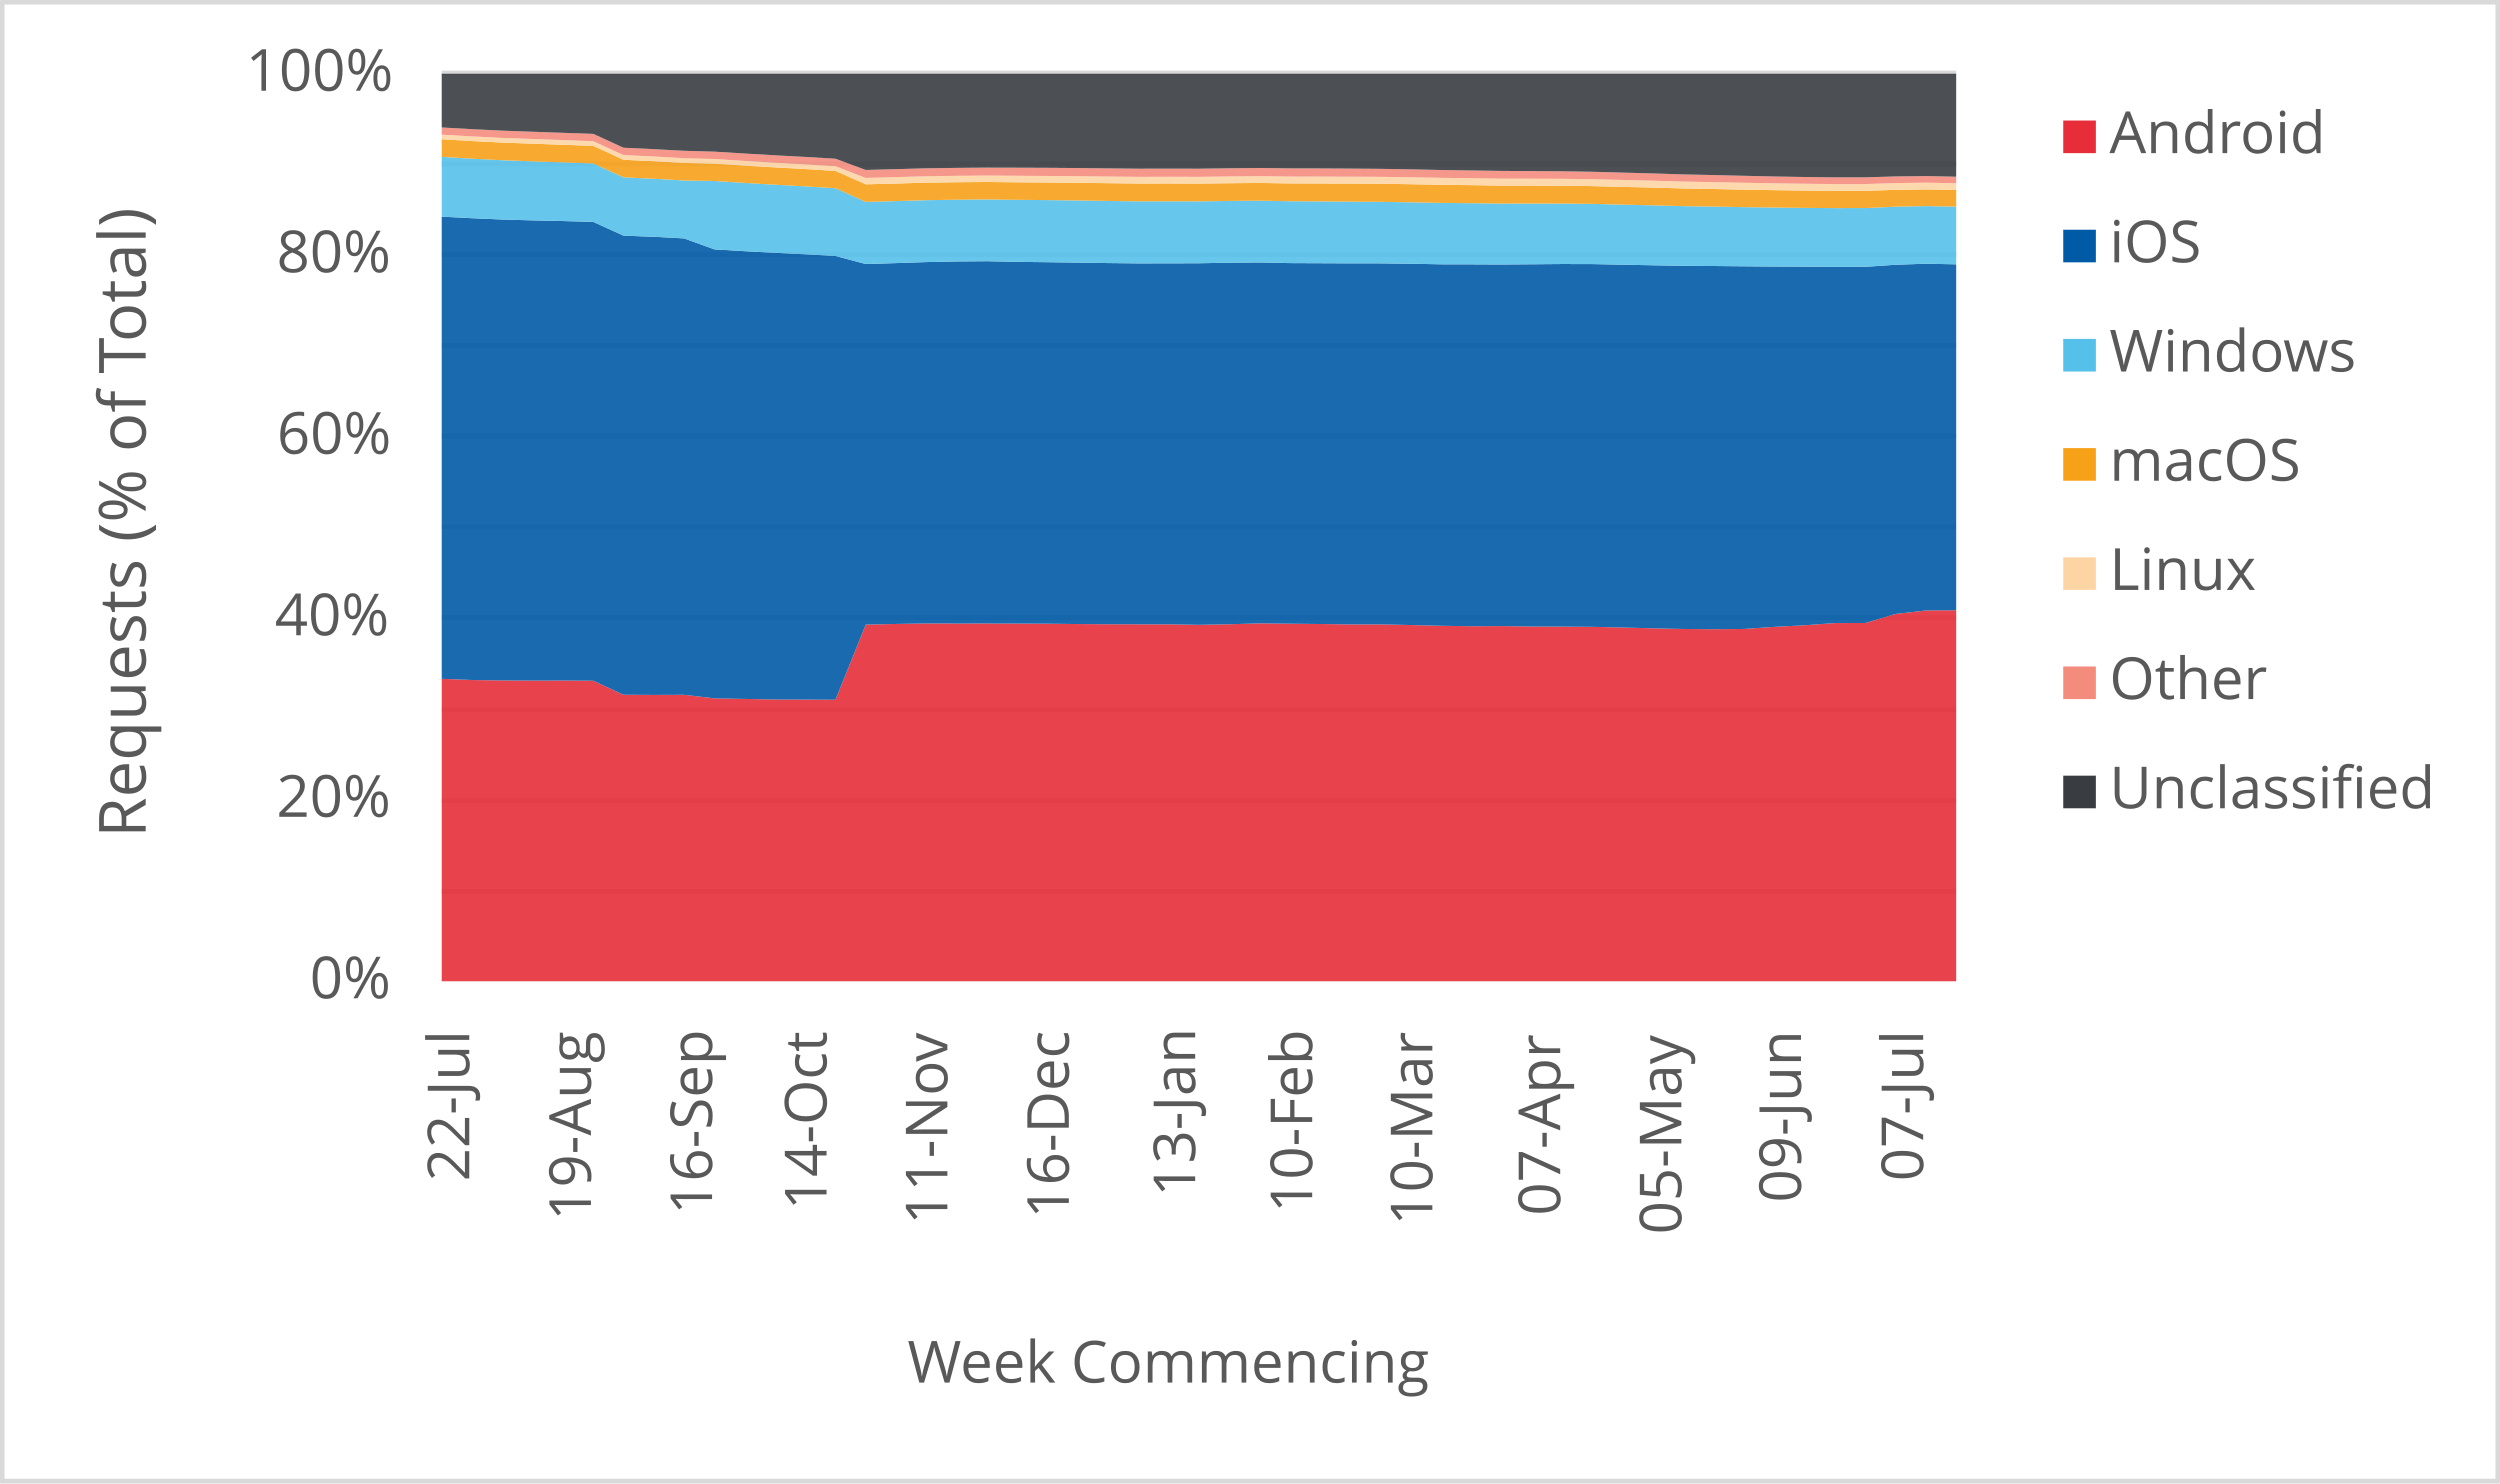
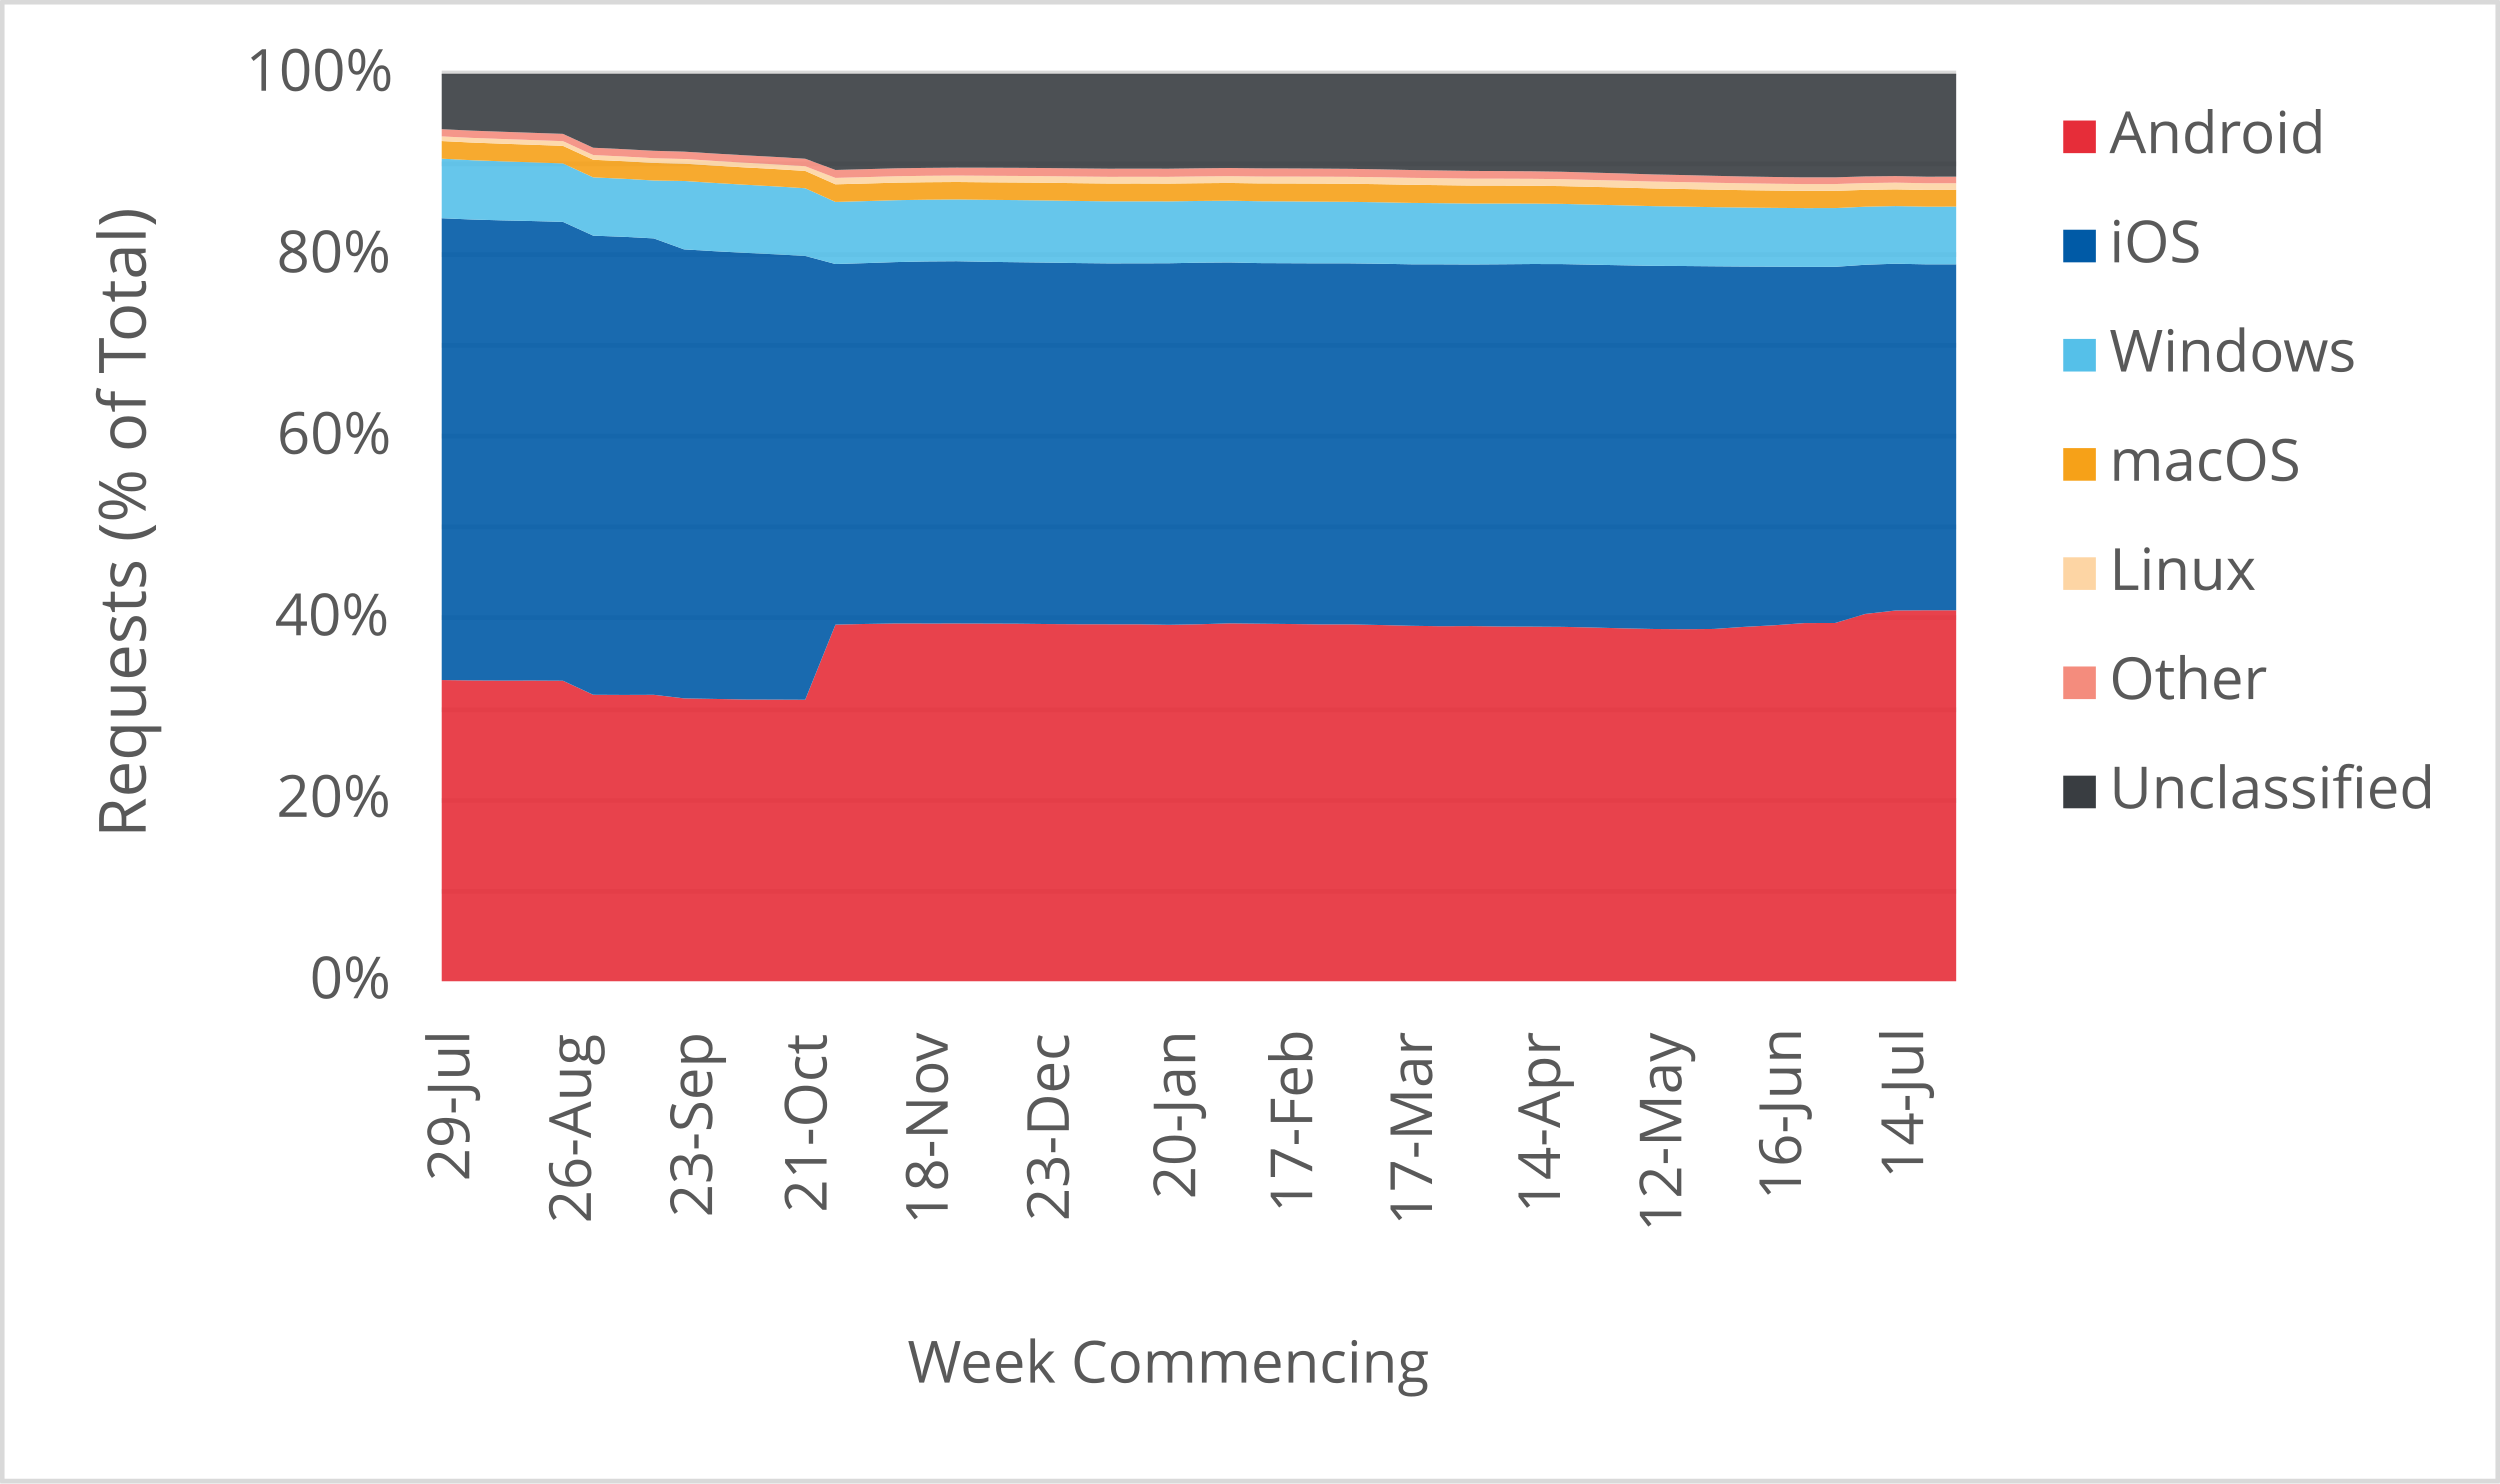
<svg xmlns="http://www.w3.org/2000/svg" width="1763" height="1046" xml:space="preserve" overflow="hidden">
  <defs>
    <clipPath id="clip0">
      <rect x="2917" y="346" width="1763" height="1046" />
    </clipPath>
  </defs>
  <g clip-path="url(#clip0)" transform="translate(-2917 -346)">
    <rect x="2918" y="347" width="1760" height="1043" fill="#FFFFFF" />
    <g>
      <path d="    M3228.5 974.532 4296.5 974.532    M3228.5 910.53 4296.5 910.53    M3228.5 846.528 4296.5 846.528    M3228.5 781.526 4296.5 781.526    M3228.5 717.524 4296.5 717.524    M3228.5 653.522 4296.5 653.522    M3228.5 589.52 4296.5 589.52    M3228.5 525.517 4296.5 525.517    M3228.5 461.515 4296.5 461.515    M3228.5 397.5 4296.5 397.5" stroke="#D9D9D9" stroke-width="3.438" stroke-linejoin="round" stroke-miterlimit="10" fill="none" />
    </g>
    <g>
      <path d="M 1038.5 4296.5 1038.5" stroke="#D9D9D9" stroke-width="3.438" stroke-linejoin="round" stroke-miterlimit="10" fill="none" fill-rule="evenodd" />
    </g>
    <g>
-       <text fill="#595959" font-family="Verdana,Open Sans,DejaVu Sans,sans-serif" font-weight="400" font-size="41" transform="matrix(6.12323e-17 -1 1 6.12323e-17 3247.929 1179.039)">22-Jul</text>
+       <text fill="#595959" font-family="Verdana,Open Sans,DejaVu Sans,sans-serif" font-weight="400" font-size="41" transform="matrix(6.12323e-17 -1 1 6.12323e-17 3247.929 1179.039)">29-Jul</text>
    </g>
    <g>
-       <text fill="#595959" font-family="Verdana,Open Sans,DejaVu Sans,sans-serif" font-weight="400" font-size="41" transform="matrix(6.12323e-17 -1 1 6.12323e-17 3333.709 1206.906)">19-Aug</text>
+       <text fill="#595959" font-family="Verdana,Open Sans,DejaVu Sans,sans-serif" font-weight="400" font-size="41" transform="matrix(6.12323e-17 -1 1 6.12323e-17 3333.709 1208.667)">26-Aug</text>
    </g>
    <g>
-       <text fill="#595959" font-family="Verdana,Open Sans,DejaVu Sans,sans-serif" font-weight="400" font-size="41" transform="matrix(6.12323e-17 -1 1 6.12323e-17 3419.149 1202.662)">16-Sep</text>
+       <text fill="#595959" font-family="Verdana,Open Sans,DejaVu Sans,sans-serif" font-weight="400" font-size="41" transform="matrix(6.12323e-17 -1 1 6.12323e-17 3419.149 1204.423)">23-Sep</text>
    </g>
    <g>
-       <text fill="#595959" font-family="Verdana,Open Sans,DejaVu Sans,sans-serif" font-weight="400" font-size="41" transform="matrix(6.12323e-17 -1 1 6.12323e-17 3499.885 1199.378)">14-Oct</text>
+       <text fill="#595959" font-family="Verdana,Open Sans,DejaVu Sans,sans-serif" font-weight="400" font-size="41" transform="matrix(6.12323e-17 -1 1 6.12323e-17 3499.885 1201.14)">21-Oct</text>
    </g>
    <g>
-       <text fill="#595959" font-family="Verdana,Open Sans,DejaVu Sans,sans-serif" font-weight="400" font-size="41" transform="matrix(6.12323e-17 -1 1 6.12323e-17 3585.094 1209.708)">11-Nov</text>
+       <text fill="#595959" font-family="Verdana,Open Sans,DejaVu Sans,sans-serif" font-weight="400" font-size="41" transform="matrix(6.12323e-17 -1 1 6.12323e-17 3585.305 1209.708)">18-Nov</text>
    </g>
    <g>
-       <text fill="#595959" font-family="Verdana,Open Sans,DejaVu Sans,sans-serif" font-weight="400" font-size="41" transform="matrix(6.12323e-17 -1 1 6.12323e-17 3670.745 1205.364)">16-Dec</text>
+       <text fill="#595959" font-family="Verdana,Open Sans,DejaVu Sans,sans-serif" font-weight="400" font-size="41" transform="matrix(6.12323e-17 -1 1 6.12323e-17 3670.745 1207.126)">23-Dec</text>
    </g>
    <g>
-       <text fill="#595959" font-family="Verdana,Open Sans,DejaVu Sans,sans-serif" font-weight="400" font-size="41" transform="matrix(6.12323e-17 -1 1 6.12323e-17 3759.838 1189.929)">13-Jan</text>
+       <text fill="#595959" font-family="Verdana,Open Sans,DejaVu Sans,sans-serif" font-weight="400" font-size="41" transform="matrix(6.12323e-17 -1 1 6.12323e-17 3759.858 1191.691)">20-Jan</text>
    </g>
    <g>
-       <text fill="#595959" font-family="Verdana,Open Sans,DejaVu Sans,sans-serif" font-weight="400" font-size="41" transform="matrix(6.12323e-17 -1 1 6.12323e-17 3842.355 1201.32)">10-Feb</text>
+       <text fill="#595959" font-family="Verdana,Open Sans,DejaVu Sans,sans-serif" font-weight="400" font-size="41" transform="matrix(6.12323e-17 -1 1 6.12323e-17 3842.355 1201.32)">17-Feb</text>
    </g>
    <g>
-       <text fill="#595959" font-family="Verdana,Open Sans,DejaVu Sans,sans-serif" font-weight="400" font-size="41" transform="matrix(6.12323e-17 -1 1 6.12323e-17 3927.085 1210.289)">10-Mar</text>
+       <text fill="#595959" font-family="Verdana,Open Sans,DejaVu Sans,sans-serif" font-weight="400" font-size="41" transform="matrix(6.12323e-17 -1 1 6.12323e-17 3926.854 1210.289)">17-Mar</text>
    </g>
    <g>
-       <text fill="#595959" font-family="Verdana,Open Sans,DejaVu Sans,sans-serif" font-weight="400" font-size="41" transform="matrix(6.12323e-17 -1 1 6.12323e-17 4017.249 1203.262)">07-Apr</text>
+       <text fill="#595959" font-family="Verdana,Open Sans,DejaVu Sans,sans-serif" font-weight="400" font-size="41" transform="matrix(6.12323e-17 -1 1 6.12323e-17 4017.099 1201.541)">14-Apr</text>
    </g>
    <g>
-       <text fill="#595959" font-family="Verdana,Open Sans,DejaVu Sans,sans-serif" font-weight="400" font-size="41" transform="matrix(6.12323e-17 -1 1 6.12323e-17 4102.689 1216.475)">05-May</text>
+       <text fill="#595959" font-family="Verdana,Open Sans,DejaVu Sans,sans-serif" font-weight="400" font-size="41" transform="matrix(6.12323e-17 -1 1 6.12323e-17 4102.669 1214.753)">12-May</text>
    </g>
    <g>
-       <text fill="#595959" font-family="Verdana,Open Sans,DejaVu Sans,sans-serif" font-weight="400" font-size="41" transform="matrix(6.12323e-17 -1 1 6.12323e-17 4187.058 1194.013)">09-Jun</text>
+       <text fill="#595959" font-family="Verdana,Open Sans,DejaVu Sans,sans-serif" font-weight="400" font-size="41" transform="matrix(6.12323e-17 -1 1 6.12323e-17 4187.038 1192.291)">16-Jun</text>
    </g>
    <g>
-       <text fill="#595959" font-family="Verdana,Open Sans,DejaVu Sans,sans-serif" font-weight="400" font-size="41" transform="matrix(6.12323e-17 -1 1 6.12323e-17 4273.209 1178.999)">07-Jul</text>
+       <text fill="#595959" font-family="Verdana,Open Sans,DejaVu Sans,sans-serif" font-weight="400" font-size="41" transform="matrix(6.12323e-17 -1 1 6.12323e-17 4273.209 1177.277)">14-Jul</text>
    </g>
    <g>
      <text fill="#595959" font-family="Verdana,Open Sans,DejaVu Sans,sans-serif" font-weight="400" font-size="41" transform="matrix(1 0 0 1 3135.448 1050)">0%</text>
    </g>
    <g>
      <text fill="#595959" font-family="Verdana,Open Sans,DejaVu Sans,sans-serif" font-weight="400" font-size="41" transform="matrix(1 0 0 1 3111.965 922)">20%</text>
    </g>
    <g>
      <text fill="#595959" font-family="Verdana,Open Sans,DejaVu Sans,sans-serif" font-weight="400" font-size="41" transform="matrix(1 0 0 1 3110.824 794)">40%</text>
    </g>
    <g>
      <text fill="#595959" font-family="Verdana,Open Sans,DejaVu Sans,sans-serif" font-weight="400" font-size="41" transform="matrix(1 0 0 1 3112.306 666)">60%</text>
    </g>
    <g>
      <text fill="#595959" font-family="Verdana,Open Sans,DejaVu Sans,sans-serif" font-weight="400" font-size="41" transform="matrix(1 0 0 1 3112.045 538)">80%</text>
    </g>
    <g>
      <text fill="#595959" font-family="Verdana,Open Sans,DejaVu Sans,sans-serif" font-weight="400" font-size="41" transform="matrix(1 0 0 1 3090.284 410)">100%</text>
    </g>
    <g>
      <text fill="#595959" font-family="Verdana,Open Sans,DejaVu Sans,sans-serif" font-weight="400" font-size="41" transform="matrix(1 0 0 1 3556.971 1321)">Week Commencing</text>
    </g>
    <g>
      <text fill="#595959" font-family="Verdana,Open Sans,DejaVu Sans,sans-serif" font-weight="400" font-size="46" transform="matrix(6.12323e-17 -1 1 6.12323e-17 3019.73 936.7666)">Requests (% of Total)</text>
    </g>
    <rect x="2918.5" y="347.5" width="1760" height="1043" stroke="#D9D9D9" stroke-width="3.438" stroke-linejoin="round" stroke-miterlimit="10" fill="none" />
    <g>
-       <path d="M3228.5 1038 3249.86 1038 3271.22 1038 3292.58 1038 3313.94 1038 3335.3 1038 3356.66 1038 3378.02 1038 3399.38 1038 3420.74 1038 3442.1 1038 3463.46 1038 3484.82 1038 3506.18 1038 3527.54 1038 3548.9 1038 3570.26 1038 3591.62 1038 3612.98 1038 3634.34 1038 3655.7 1038 3677.06 1038 3698.42 1038 3719.78 1038 3741.14 1038 3762.5 1038 3783.86 1038 3805.22 1038 3826.58 1038 3847.94 1038 3869.3 1038 3890.66 1038 3912.02 1038 3933.38 1038 3954.74 1038 3976.1 1038 3997.46 1038 4018.82 1038 4040.18 1038 4061.54 1038 4082.9 1038 4104.26 1038 4125.62 1038 4146.98 1038 4168.34 1038 4189.7 1038 4211.06 1038 4232.42 1038 4253.78 1038 4275.14 1038 4296.5 1038 4296.5 776.361 4275.14 776.512 4253.78 778.944 4232.42 785.333 4211.06 785.381 4189.7 786.932 4168.34 788.064 4146.98 789.535 4125.62 789.727 4104.26 789.548 4082.9 789.101 4061.54 788.526 4040.18 788.051 4018.82 787.898 3997.46 787.818 3976.1 787.517 3954.74 787.619 3933.38 787.3 3912.02 786.778 3890.66 786.307 3869.3 786.329 3847.94 786.054 3826.58 785.829 3805.22 785.589 3783.86 786.23 3762.5 786.623 3741.14 786.257 3719.78 786.256 3698.42 786.216 3677.06 786.077 3655.7 785.822 3634.34 785.746 3612.98 785.684 3591.62 785.7 3570.26 785.648 3548.9 786.011 3527.54 786.474 3506.18 839.452 3484.82 839.353 3463.46 839.284 3442.1 838.879 3420.74 838.49 3399.38 835.977 3378.02 836.062 3356.66 835.941 3335.3 826.045 3313.94 825.921 3292.58 825.965 3271.22 825.848 3249.86 825.562 3228.5 824.711 3228.5 1038Z" fill="#e62d39" opacity="0.9" />
+       <path d="M3228.5 1038 3249.86 1038 3271.22 1038 3292.58 1038 3313.94 1038 3335.3 1038 3356.66 1038 3378.02 1038 3399.38 1038 3420.74 1038 3442.1 1038 3463.46 1038 3484.82 1038 3506.18 1038 3527.54 1038 3548.9 1038 3570.26 1038 3591.62 1038 3612.98 1038 3634.34 1038 3655.7 1038 3677.06 1038 3698.42 1038 3719.78 1038 3741.14 1038 3762.5 1038 3783.86 1038 3805.22 1038 3826.58 1038 3847.94 1038 3869.3 1038 3890.66 1038 3912.02 1038 3933.38 1038 3954.74 1038 3976.1 1038 3997.46 1038 4018.82 1038 4040.18 1038 4061.54 1038 4082.9 1038 4104.26 1038 4125.62 1038 4146.98 1038 4168.34 1038 4189.7 1038 4211.06 1038 4232.42 1038 4253.78 1038 4275.14 1038 4296.5 1038 4296.5 776.347 4275.14 776.361 4253.78 776.512 4232.42 778.944 4211.06 785.333 4189.7 785.381 4168.34 786.932 4146.98 788.064 4125.62 789.535 4104.26 789.727 4082.9 789.548 4061.54 789.101 4040.18 788.526 4018.82 788.051 3997.46 787.898 3976.1 787.818 3954.74 787.517 3933.38 787.619 3912.02 787.3 3890.66 786.778 3869.3 786.307 3847.94 786.329 3826.58 786.054 3805.22 785.829 3783.86 785.589 3762.5 786.23 3741.14 786.623 3719.78 786.257 3698.42 786.256 3677.06 786.216 3655.7 786.077 3634.34 785.822 3612.98 785.746 3591.62 785.684 3570.26 785.7 3548.9 785.648 3527.54 786.011 3506.18 786.474 3484.82 839.452 3463.46 839.353 3442.1 839.284 3420.74 838.879 3399.38 838.49 3378.02 835.977 3356.66 836.062 3335.3 835.941 3313.94 826.045 3292.58 825.921 3271.22 825.965 3249.86 825.848 3228.5 825.562 3228.5 1038Z" fill="#e62d39" opacity="0.9" />
    </g>
    <g>
-       <path d="M3228.5 824.711 3249.86 825.562 3271.22 825.848 3292.58 825.965 3313.94 825.921 3335.3 826.045 3356.66 835.941 3378.02 836.062 3399.38 835.977 3420.74 838.49 3442.1 838.879 3463.46 839.284 3484.82 839.353 3506.18 839.452 3527.54 786.474 3548.9 786.011 3570.26 785.648 3591.62 785.7 3612.98 785.684 3634.34 785.746 3655.7 785.822 3677.06 786.077 3698.42 786.216 3719.78 786.256 3741.14 786.257 3762.5 786.623 3783.86 786.23 3805.22 785.589 3826.58 785.829 3847.94 786.054 3869.3 786.329 3890.66 786.307 3912.02 786.778 3933.38 787.3 3954.74 787.619 3976.1 787.517 3997.46 787.818 4018.82 787.898 4040.18 788.051 4061.54 788.526 4082.9 789.101 4104.26 789.548 4125.62 789.727 4146.98 789.535 4168.34 788.064 4189.7 786.932 4211.06 785.381 4232.42 785.333 4253.78 778.944 4275.14 776.512 4296.5 776.361 4296.5 532.401 4275.14 531.965 4253.78 532.707 4232.42 534.165 4211.06 534.181 4189.7 534.061 4168.34 533.965 4146.98 533.787 4125.62 533.587 4104.26 533.469 4082.9 533.077 4061.54 532.663 4040.18 532.235 4018.82 532.182 3997.46 532.368 3976.1 532.52 3954.74 532.424 3933.38 532.384 3912.02 531.992 3890.66 531.725 3869.3 531.72 3847.94 531.628 3826.58 531.534 3805.22 531.073 3783.86 531.25 3762.5 531.651 3741.14 531.706 3719.78 531.741 3698.42 531.508 3677.06 531.187 3655.7 530.91 3634.34 530.646 3612.98 530.212 3591.62 530.375 3570.26 530.816 3548.9 531.539 3527.54 532.19 3506.18 526.51 3484.82 525.317 3463.46 524.28 3442.1 523.129 3420.74 521.858 3399.38 514.112 3378.02 512.994 3356.66 512.168 3335.3 502.455 3313.94 501.88 3292.58 501.405 3271.22 500.8 3249.86 499.885 3228.5 498.786 3228.5 824.711Z" fill="#005aa6" opacity="0.9" />
+       <path d="M3228.5 825.562 3249.86 825.848 3271.22 825.965 3292.58 825.921 3313.94 826.045 3335.3 835.941 3356.66 836.062 3378.02 835.977 3399.38 838.49 3420.74 838.879 3442.1 839.284 3463.46 839.353 3484.82 839.452 3506.18 786.474 3527.54 786.011 3548.9 785.648 3570.26 785.7 3591.62 785.684 3612.98 785.746 3634.34 785.822 3655.7 786.077 3677.06 786.216 3698.42 786.256 3719.78 786.257 3741.14 786.623 3762.5 786.23 3783.86 785.589 3805.22 785.829 3826.58 786.054 3847.94 786.329 3869.3 786.307 3890.66 786.778 3912.02 787.3 3933.38 787.619 3954.74 787.517 3976.1 787.818 3997.46 787.898 4018.82 788.051 4040.18 788.526 4061.54 789.101 4082.9 789.548 4104.26 789.727 4125.62 789.535 4146.98 788.064 4168.34 786.932 4189.7 785.381 4211.06 785.333 4232.42 778.944 4253.78 776.512 4275.14 776.361 4296.5 776.347 4296.5 532.384 4275.14 532.401 4253.78 531.965 4232.42 532.707 4211.06 534.165 4189.7 534.181 4168.34 534.061 4146.98 533.965 4125.62 533.787 4104.26 533.587 4082.9 533.469 4061.54 533.077 4040.18 532.663 4018.82 532.235 3997.46 532.182 3976.1 532.368 3954.74 532.52 3933.38 532.424 3912.02 532.384 3890.66 531.992 3869.3 531.725 3847.94 531.72 3826.58 531.628 3805.22 531.534 3783.86 531.073 3762.5 531.25 3741.14 531.651 3719.78 531.706 3698.42 531.741 3677.06 531.508 3655.7 531.187 3634.34 530.91 3612.98 530.646 3591.62 530.212 3570.26 530.375 3548.9 530.816 3527.54 531.539 3506.18 532.19 3484.82 526.51 3463.46 525.317 3442.1 524.28 3420.74 523.129 3399.38 521.858 3378.02 514.112 3356.66 512.994 3335.3 512.168 3313.94 502.455 3292.58 501.88 3271.22 501.405 3249.86 500.8 3228.5 499.885 3228.5 825.562Z" fill="#005aa6" opacity="0.9" />
    </g>
    <g>
-       <path d="M3228.5 498.786 3249.86 499.885 3271.22 500.8 3292.58 501.405 3313.94 501.88 3335.3 502.455 3356.66 512.168 3378.02 512.994 3399.38 514.112 3420.74 521.858 3442.1 523.129 3463.46 524.28 3484.82 525.317 3506.18 526.51 3527.54 532.19 3548.9 531.539 3570.26 530.816 3591.62 530.375 3612.98 530.212 3634.34 530.646 3655.7 530.91 3677.06 531.187 3698.42 531.508 3719.78 531.741 3741.14 531.706 3762.5 531.651 3783.86 531.25 3805.22 531.073 3826.58 531.534 3847.94 531.628 3869.3 531.72 3890.66 531.725 3912.02 531.992 3933.38 532.384 3954.74 532.424 3976.1 532.52 3997.46 532.368 4018.82 532.182 4040.18 532.235 4061.54 532.663 4082.9 533.077 4104.26 533.469 4125.62 533.587 4146.98 533.787 4168.34 533.965 4189.7 534.061 4211.06 534.181 4232.42 534.165 4253.78 532.707 4275.14 531.965 4296.5 532.401 4296.5 491.728 4275.14 491.331 4253.78 491.761 4232.42 492.742 4211.06 492.755 4189.7 492.592 4168.34 492.359 4146.98 492.089 4125.62 491.692 4104.26 491.373 4082.9 490.809 4061.54 490.311 4040.18 489.779 4018.82 489.562 3997.46 489.54 3976.1 489.56 3954.74 489.293 3933.38 489.083 3912.02 488.663 3890.66 488.343 3869.3 488.2 3847.94 488.02 3826.58 487.903 3805.22 487.522 3783.86 487.707 3762.5 488.012 3741.14 487.964 3719.78 487.989 3698.42 487.703 3677.06 487.369 3655.7 487.107 3634.34 486.91 3612.98 486.647 3591.62 486.825 3570.26 487.173 3548.9 487.813 3527.54 488.401 3506.18 478.746 3484.82 477.422 3463.46 476.26 3442.1 475.006 3420.74 473.641 3399.38 473.284 3378.02 472.059 3356.66 471.077 3335.3 461.241 3313.94 460.484 3292.58 459.766 3271.22 458.978 3249.86 457.909 3228.5 456.655 3228.5 498.786Z" fill="#55c0e9" opacity="0.9" />
+       <path d="M3228.5 499.885 3249.86 500.8 3271.22 501.405 3292.58 501.88 3313.94 502.455 3335.3 512.168 3356.66 512.994 3378.02 514.112 3399.38 521.858 3420.74 523.129 3442.1 524.28 3463.46 525.317 3484.82 526.51 3506.18 532.19 3527.54 531.539 3548.9 530.816 3570.26 530.375 3591.62 530.212 3612.98 530.646 3634.34 530.91 3655.7 531.187 3677.06 531.508 3698.42 531.741 3719.78 531.706 3741.14 531.651 3762.5 531.25 3783.86 531.073 3805.22 531.534 3826.58 531.628 3847.94 531.72 3869.3 531.725 3890.66 531.992 3912.02 532.384 3933.38 532.424 3954.74 532.52 3976.1 532.368 3997.46 532.182 4018.82 532.235 4040.18 532.663 4061.54 533.077 4082.9 533.469 4104.26 533.587 4125.62 533.787 4146.98 533.965 4168.34 534.061 4189.7 534.181 4211.06 534.165 4232.42 532.707 4253.78 531.965 4275.14 532.401 4296.5 532.384 4296.5 491.713 4275.14 491.728 4253.78 491.331 4232.42 491.761 4211.06 492.742 4189.7 492.755 4168.34 492.592 4146.98 492.359 4125.62 492.089 4104.26 491.692 4082.9 491.373 4061.54 490.809 4040.18 490.311 4018.82 489.779 3997.46 489.562 3976.1 489.54 3954.74 489.56 3933.38 489.293 3912.02 489.083 3890.66 488.663 3869.3 488.343 3847.94 488.2 3826.58 488.02 3805.22 487.903 3783.86 487.522 3762.5 487.707 3741.14 488.012 3719.78 487.964 3698.42 487.989 3677.06 487.703 3655.7 487.369 3634.34 487.107 3612.98 486.91 3591.62 486.647 3570.26 486.825 3548.9 487.173 3527.54 487.813 3506.18 488.401 3484.82 478.746 3463.46 477.422 3442.1 476.26 3420.74 475.006 3399.38 473.641 3378.02 473.284 3356.66 472.059 3335.3 471.077 3313.94 461.241 3292.58 460.484 3271.22 459.766 3249.86 458.978 3228.5 457.909 3228.5 499.885Z" fill="#55c0e9" opacity="0.9" />
    </g>
    <g>
-       <path d="M3228.5 456.655 3249.86 457.909 3271.22 458.978 3292.58 459.766 3313.94 460.484 3335.3 461.241 3356.66 471.077 3378.02 472.059 3399.38 473.284 3420.74 473.641 3442.1 475.006 3463.46 476.26 3484.82 477.422 3506.18 478.746 3527.54 488.401 3548.9 487.813 3570.26 487.173 3591.62 486.825 3612.98 486.647 3634.34 486.91 3655.7 487.107 3677.06 487.369 3698.42 487.703 3719.78 487.989 3741.14 487.964 3762.5 488.012 3783.86 487.707 3805.22 487.522 3826.58 487.903 3847.94 488.02 3869.3 488.2 3890.66 488.343 3912.02 488.663 3933.38 489.083 3954.74 489.293 3976.1 489.56 3997.46 489.54 4018.82 489.562 4040.18 489.779 4061.54 490.311 4082.9 490.809 4104.26 491.373 4125.62 491.692 4146.98 492.089 4168.34 492.359 4189.7 492.592 4211.06 492.755 4232.42 492.742 4253.78 491.761 4275.14 491.331 4296.5 491.728 4296.5 479.959 4275.14 479.551 4253.78 479.863 4232.42 480.594 4211.06 480.604 4189.7 480.387 4168.34 480.094 4146.98 479.731 4125.62 479.281 4104.26 478.904 4082.9 478.291 4061.54 477.783 4040.18 477.243 4018.82 476.983 3997.46 476.897 3976.1 476.875 3954.74 476.567 3933.38 476.317 3912.02 475.9 3890.66 475.584 3869.3 475.476 3847.94 475.386 3826.58 475.337 3805.22 475.014 3783.86 475.199 3762.5 475.47 3741.14 475.398 3719.78 475.422 3698.42 475.173 3677.06 474.894 3655.7 474.698 3634.34 474.551 3612.98 474.34 3591.62 474.497 3570.26 474.803 3548.9 475.426 3527.54 475.984 3506.18 466.536 3484.82 465.203 3463.46 464.04 3442.1 462.779 3420.74 461.408 3399.38 460.884 3378.02 459.655 3356.66 458.656 3335.3 448.841 3313.94 448.081 3292.58 447.325 3271.22 446.531 3249.86 445.46 3228.5 444.212 3228.5 456.655Z" fill="#f6a118" opacity="0.9" />
+       <path d="M3228.5 457.909 3249.86 458.978 3271.22 459.766 3292.58 460.484 3313.94 461.241 3335.3 471.077 3356.66 472.059 3378.02 473.284 3399.38 473.641 3420.74 475.006 3442.1 476.26 3463.46 477.422 3484.82 478.746 3506.18 488.401 3527.54 487.813 3548.9 487.173 3570.26 486.825 3591.62 486.647 3612.98 486.91 3634.34 487.107 3655.7 487.369 3677.06 487.703 3698.42 487.989 3719.78 487.964 3741.14 488.012 3762.5 487.707 3783.86 487.522 3805.22 487.903 3826.58 488.02 3847.94 488.2 3869.3 488.343 3890.66 488.663 3912.02 489.083 3933.38 489.293 3954.74 489.56 3976.1 489.54 3997.46 489.562 4018.82 489.779 4040.18 490.311 4061.54 490.809 4082.9 491.373 4104.26 491.692 4125.62 492.089 4146.98 492.359 4168.34 492.592 4189.7 492.755 4211.06 492.742 4232.42 491.761 4253.78 491.331 4275.14 491.728 4296.5 491.713 4296.5 479.945 4275.14 479.959 4253.78 479.551 4232.42 479.863 4211.06 480.594 4189.7 480.604 4168.34 480.387 4146.98 480.094 4125.62 479.731 4104.26 479.281 4082.9 478.904 4061.54 478.291 4040.18 477.783 4018.82 477.243 3997.46 476.983 3976.1 476.897 3954.74 476.875 3933.38 476.567 3912.02 476.317 3890.66 475.9 3869.3 475.584 3847.94 475.476 3826.58 475.386 3805.22 475.337 3783.86 475.014 3762.5 475.199 3741.14 475.47 3719.78 475.398 3698.42 475.422 3677.06 475.173 3655.7 474.894 3634.34 474.698 3612.98 474.551 3591.62 474.34 3570.26 474.497 3548.9 474.803 3527.54 475.426 3506.18 475.984 3484.82 466.536 3463.46 465.203 3442.1 464.04 3420.74 462.779 3399.38 461.408 3378.02 460.884 3356.66 459.655 3335.3 458.656 3313.94 448.841 3292.58 448.081 3271.22 447.325 3249.86 446.531 3228.5 445.46 3228.5 457.909Z" fill="#f6a118" opacity="0.9" />
    </g>
    <g>
-       <path d="M3228.5 444.212 3249.86 445.46 3271.22 446.531 3292.58 447.325 3313.94 448.081 3335.3 448.841 3356.66 458.656 3378.02 459.655 3399.38 460.884 3420.74 461.408 3442.1 462.779 3463.46 464.04 3484.82 465.203 3506.18 466.536 3527.54 475.984 3548.9 475.426 3570.26 474.803 3591.62 474.497 3612.98 474.34 3634.34 474.551 3655.7 474.698 3677.06 474.894 3698.42 475.173 3719.78 475.422 3741.14 475.398 3762.5 475.47 3783.86 475.199 3805.22 475.014 3826.58 475.337 3847.94 475.386 3869.3 475.476 3890.66 475.584 3912.02 475.9 3933.38 476.317 3954.74 476.567 3976.1 476.875 3997.46 476.897 4018.82 476.983 4040.18 477.243 4061.54 477.783 4082.9 478.291 4104.26 478.904 4125.62 479.281 4146.98 479.731 4168.34 480.094 4189.7 480.387 4211.06 480.604 4232.42 480.594 4253.78 479.863 4275.14 479.551 4296.5 479.959 4296.5 475.232 4275.14 474.818 4253.78 475.107 4232.42 475.801 4211.06 475.812 4189.7 475.586 4168.34 475.274 4146.98 474.895 4125.62 474.435 4104.26 474.052 4082.9 473.429 4061.54 472.911 4040.18 472.367 4018.82 472.103 3997.46 472.014 3976.1 471.984 3954.74 471.675 3933.38 471.419 3912.02 471.014 3890.66 470.709 3869.3 470.607 3847.94 470.537 3826.58 470.512 3805.22 470.233 3783.86 470.43 3762.5 470.711 3741.14 470.689 3719.78 470.711 3698.42 470.498 3677.06 470.255 3655.7 470.087 3634.34 469.967 3612.98 469.817 3591.62 469.986 3570.26 470.291 3548.9 470.906 3527.54 471.469 3506.18 463.235 3484.82 461.907 3463.46 460.75 3442.1 459.494 3420.74 458.132 3399.38 457.58 3378.02 456.366 3356.66 455.346 3335.3 445.544 3313.94 444.797 3292.58 444.045 3271.22 443.258 3249.86 442.199 3228.5 440.965 3228.5 444.212Z" fill="#fdd5a4" opacity="0.9" />
+       <path d="M3228.5 445.46 3249.86 446.531 3271.22 447.325 3292.58 448.081 3313.94 448.841 3335.3 458.656 3356.66 459.655 3378.02 460.884 3399.38 461.408 3420.74 462.779 3442.1 464.04 3463.46 465.203 3484.82 466.536 3506.18 475.984 3527.54 475.426 3548.9 474.803 3570.26 474.497 3591.62 474.34 3612.98 474.551 3634.34 474.698 3655.7 474.894 3677.06 475.173 3698.42 475.422 3719.78 475.398 3741.14 475.47 3762.5 475.199 3783.86 475.014 3805.22 475.337 3826.58 475.386 3847.94 475.476 3869.3 475.584 3890.66 475.9 3912.02 476.317 3933.38 476.567 3954.74 476.875 3976.1 476.897 3997.46 476.983 4018.82 477.243 4040.18 477.783 4061.54 478.291 4082.9 478.904 4104.26 479.281 4125.62 479.731 4146.98 480.094 4168.34 480.387 4189.7 480.604 4211.06 480.594 4232.42 479.863 4253.78 479.551 4275.14 479.959 4296.5 479.945 4296.5 475.218 4275.14 475.232 4253.78 474.818 4232.42 475.107 4211.06 475.801 4189.7 475.812 4168.34 475.586 4146.98 475.274 4125.62 474.895 4104.26 474.435 4082.9 474.052 4061.54 473.429 4040.18 472.911 4018.82 472.367 3997.46 472.103 3976.1 472.014 3954.74 471.984 3933.38 471.675 3912.02 471.419 3890.66 471.014 3869.3 470.709 3847.94 470.607 3826.58 470.537 3805.22 470.512 3783.86 470.233 3762.5 470.43 3741.14 470.711 3719.78 470.689 3698.42 470.711 3677.06 470.498 3655.7 470.255 3634.34 470.087 3612.98 469.967 3591.62 469.817 3570.26 469.986 3548.9 470.291 3527.54 470.906 3506.18 471.469 3484.82 463.235 3463.46 461.907 3442.1 460.75 3420.74 459.494 3399.38 458.132 3378.02 457.58 3356.66 456.366 3335.3 455.346 3313.94 445.544 3292.58 444.797 3271.22 444.045 3249.86 443.258 3228.5 442.199 3228.5 445.46Z" fill="#fdd5a4" opacity="0.9" />
    </g>
    <g>
-       <path d="M3228.5 440.965 3249.86 442.199 3271.22 443.258 3292.58 444.045 3313.94 444.797 3335.3 445.544 3356.66 455.346 3378.02 456.366 3399.38 457.58 3420.74 458.132 3442.1 459.494 3463.46 460.75 3484.82 461.907 3506.18 463.235 3527.54 471.469 3548.9 470.906 3570.26 470.291 3591.62 469.986 3612.98 469.817 3634.34 469.967 3655.7 470.087 3677.06 470.255 3698.42 470.498 3719.78 470.711 3741.14 470.689 3762.5 470.711 3783.86 470.43 3805.22 470.233 3826.58 470.512 3847.94 470.537 3869.3 470.607 3890.66 470.709 3912.02 471.014 3933.38 471.419 3954.74 471.675 3976.1 471.984 3997.46 472.014 4018.82 472.103 4040.18 472.367 4061.54 472.911 4082.9 473.429 4104.26 474.052 4125.62 474.435 4146.98 474.895 4168.34 475.274 4189.7 475.586 4211.06 475.812 4232.42 475.801 4253.78 475.107 4275.14 474.818 4296.5 475.232 4296.5 470.614 4275.14 470.168 4253.78 470.416 4232.42 471.066 4211.06 471.077 4189.7 470.821 4168.34 470.461 4146.98 469.98 4125.62 469.458 4104.26 469.007 4082.9 468.315 4061.54 467.735 4040.18 467.138 4018.82 466.802 3997.46 466.637 3976.1 466.542 3954.74 466.223 3933.38 465.9 3912.02 465.439 3890.66 465.077 3869.3 464.903 3847.94 464.782 3826.58 464.726 3805.22 464.472 3783.86 464.684 3762.5 464.972 3741.14 464.95 3719.78 464.971 3698.42 464.757 3677.06 464.513 3655.7 464.346 3634.34 464.264 3612.98 464.212 3591.62 464.396 3570.26 464.695 3548.9 465.291 3527.54 465.869 3506.18 457.943 3484.82 456.65 3463.46 455.517 3442.1 454.274 3420.74 452.942 3399.38 452.339 3378.02 451.191 3356.66 450.181 3335.3 440.399 3313.94 439.663 3292.58 438.91 3271.22 438.137 3249.86 437.099 3228.5 435.888 3228.5 440.965Z" fill="#f48c7d" opacity="0.9" />
+       <path d="M3228.5 442.199 3249.86 443.258 3271.22 444.045 3292.58 444.797 3313.94 445.544 3335.3 455.346 3356.66 456.366 3378.02 457.58 3399.38 458.132 3420.74 459.494 3442.1 460.75 3463.46 461.907 3484.82 463.235 3506.18 471.469 3527.54 470.906 3548.9 470.291 3570.26 469.986 3591.62 469.817 3612.98 469.967 3634.34 470.087 3655.7 470.255 3677.06 470.498 3698.42 470.711 3719.78 470.689 3741.14 470.711 3762.5 470.43 3783.86 470.233 3805.22 470.512 3826.58 470.537 3847.94 470.607 3869.3 470.709 3890.66 471.014 3912.02 471.419 3933.38 471.675 3954.74 471.984 3976.1 472.014 3997.46 472.103 4018.82 472.367 4040.18 472.911 4061.54 473.429 4082.9 474.052 4104.26 474.435 4125.62 474.895 4146.98 475.274 4168.34 475.586 4189.7 475.812 4211.06 475.801 4232.42 475.107 4253.78 474.818 4275.14 475.232 4296.5 475.218 4296.5 470.598 4275.14 470.614 4253.78 470.168 4232.42 470.416 4211.06 471.066 4189.7 471.077 4168.34 470.821 4146.98 470.461 4125.62 469.98 4104.26 469.458 4082.9 469.007 4061.54 468.315 4040.18 467.735 4018.82 467.138 3997.46 466.802 3976.1 466.637 3954.74 466.542 3933.38 466.223 3912.02 465.9 3890.66 465.439 3869.3 465.077 3847.94 464.903 3826.58 464.782 3805.22 464.726 3783.86 464.472 3762.5 464.684 3741.14 464.972 3719.78 464.95 3698.42 464.971 3677.06 464.757 3655.7 464.513 3634.34 464.346 3612.98 464.264 3591.62 464.212 3570.26 464.396 3548.9 464.695 3527.54 465.291 3506.18 465.869 3484.82 457.943 3463.46 456.65 3442.1 455.517 3420.74 454.274 3399.38 452.942 3378.02 452.339 3356.66 451.191 3335.3 450.181 3313.94 440.399 3292.58 439.663 3271.22 438.91 3249.86 438.137 3228.5 437.099 3228.5 442.199Z" fill="#f48c7d" opacity="0.9" />
    </g>
    <g>
-       <path d="M3228.5 435.888 3249.86 437.099 3271.22 438.137 3292.58 438.91 3313.94 439.663 3335.3 440.399 3356.66 450.181 3378.02 451.191 3399.38 452.339 3420.74 452.942 3442.1 454.274 3463.46 455.517 3484.82 456.65 3506.18 457.943 3527.54 465.869 3548.9 465.291 3570.26 464.695 3591.62 464.396 3612.98 464.212 3634.34 464.264 3655.7 464.346 3677.06 464.513 3698.42 464.757 3719.78 464.971 3741.14 464.95 3762.5 464.972 3783.86 464.684 3805.22 464.472 3826.58 464.726 3847.94 464.782 3869.3 464.903 3890.66 465.077 3912.02 465.439 3933.38 465.9 3954.74 466.223 3976.1 466.542 3997.46 466.637 4018.82 466.802 4040.18 467.138 4061.54 467.735 4082.9 468.315 4104.26 469.007 4125.62 469.458 4146.98 469.98 4168.34 470.461 4189.7 470.821 4211.06 471.077 4232.42 471.066 4253.78 470.416 4275.14 470.168 4296.5 470.614 4296.5 398 4275.14 398 4253.78 398 4232.42 398 4211.06 398 4189.7 398 4168.34 398 4146.98 398 4125.62 398 4104.26 398 4082.9 398 4061.54 398 4040.18 398 4018.82 398 3997.46 398 3976.1 398 3954.74 398 3933.38 398 3912.02 398 3890.66 398 3869.3 398 3847.94 398 3826.58 398 3805.22 398 3783.86 398 3762.5 398 3741.14 398 3719.78 398 3698.42 398 3677.06 398 3655.7 398 3634.34 398 3612.98 398 3591.62 398 3570.26 398 3548.9 398 3527.54 398 3506.18 398 3484.82 398 3463.46 398 3442.1 398 3420.74 398 3399.38 398 3378.02 398 3356.66 398 3335.3 398 3313.94 398 3292.58 398 3271.22 398 3249.86 398 3228.5 398 3228.5 435.888Z" fill="#393d41" opacity="0.9" />
+       <path d="M3228.5 437.099 3249.86 438.137 3271.22 438.91 3292.58 439.663 3313.94 440.399 3335.3 450.181 3356.66 451.191 3378.02 452.339 3399.38 452.942 3420.74 454.274 3442.1 455.517 3463.46 456.65 3484.82 457.943 3506.18 465.869 3527.54 465.291 3548.9 464.695 3570.26 464.396 3591.62 464.212 3612.98 464.264 3634.34 464.346 3655.7 464.513 3677.06 464.757 3698.42 464.971 3719.78 464.95 3741.14 464.972 3762.5 464.684 3783.86 464.472 3805.22 464.726 3826.58 464.782 3847.94 464.903 3869.3 465.077 3890.66 465.439 3912.02 465.9 3933.38 466.223 3954.74 466.542 3976.1 466.637 3997.46 466.802 4018.82 467.138 4040.18 467.735 4061.54 468.315 4082.9 469.007 4104.26 469.458 4125.62 469.98 4146.98 470.461 4168.34 470.821 4189.7 471.077 4211.06 471.066 4232.42 470.416 4253.78 470.168 4275.14 470.614 4296.5 470.598 4296.5 398 4275.14 398 4253.78 398 4232.42 398 4211.06 398 4189.7 398 4168.34 398 4146.98 398 4125.62 398 4104.26 398 4082.9 398 4061.54 398 4040.18 398 4018.82 398 3997.46 398 3976.1 398 3954.74 398 3933.38 398 3912.02 398 3890.66 398 3869.3 398 3847.94 398 3826.58 398 3805.22 398 3783.86 398 3762.5 398 3741.14 398 3719.78 398 3698.42 398 3677.06 398 3655.7 398 3634.34 398 3612.98 398 3591.62 398 3570.26 398 3548.9 398 3527.54 398 3506.18 398 3484.82 398 3463.46 398 3442.1 398 3420.74 398 3399.38 398 3378.02 398 3356.66 398 3335.3 398 3313.94 398 3292.58 398 3271.22 398 3249.86 398 3228.5 398 3228.5 437.099Z" fill="#393d41" opacity="0.9" />
    </g>
    <g>
      <rect x="4372" y="431" width="23" height="23" fill="#e62d39" />
    </g>
    <g>
      <text fill="#595959" font-family="Verdana,Open Sans,DejaVu Sans,sans-serif" font-weight="400" font-size="41" transform="matrix(1 0 0 1 4404.56 454)">Android</text>
    </g>
    <g>
      <rect x="4372" y="508" width="23" height="23" fill="#005aa6" />
    </g>
    <g>
      <text fill="#595959" font-family="Verdana,Open Sans,DejaVu Sans,sans-serif" font-weight="400" font-size="41" transform="matrix(1 0 0 1 4404.56 531)">iOS</text>
    </g>
    <g>
      <rect x="4372" y="585" width="23" height="23" fill="#55c0e9" />
    </g>
    <g>
      <text fill="#595959" font-family="Verdana,Open Sans,DejaVu Sans,sans-serif" font-weight="400" font-size="41" transform="matrix(1 0 0 1 4404.56 608)">Windows</text>
    </g>
    <g>
      <rect x="4372" y="662" width="23" height="23" fill="#f6a118" />
    </g>
    <g>
      <text fill="#595959" font-family="Verdana,Open Sans,DejaVu Sans,sans-serif" font-weight="400" font-size="41" transform="matrix(1 0 0 1 4404.56 685)">macOS</text>
    </g>
    <g>
      <rect x="4372" y="739" width="23" height="23" fill="#fdd5a4" />
    </g>
    <g>
      <text fill="#595959" font-family="Verdana,Open Sans,DejaVu Sans,sans-serif" font-weight="400" font-size="41" transform="matrix(1 0 0 1 4404.56 762)">Linux</text>
    </g>
    <g>
      <rect x="4372" y="816" width="23" height="23" fill="#f48c7d" />
    </g>
    <g>
      <text fill="#595959" font-family="Verdana,Open Sans,DejaVu Sans,sans-serif" font-weight="400" font-size="41" transform="matrix(1 0 0 1 4404.56 839)">Other</text>
    </g>
    <g>
      <rect x="4372" y="893" width="23" height="23" fill="#393d41" />
    </g>
    <g>
      <text fill="#595959" font-family="Verdana,Open Sans,DejaVu Sans,sans-serif" font-weight="400" font-size="41" transform="matrix(1 0 0 1 4404.56 916)">Unclassified</text>
    </g>
  </g>
</svg>
